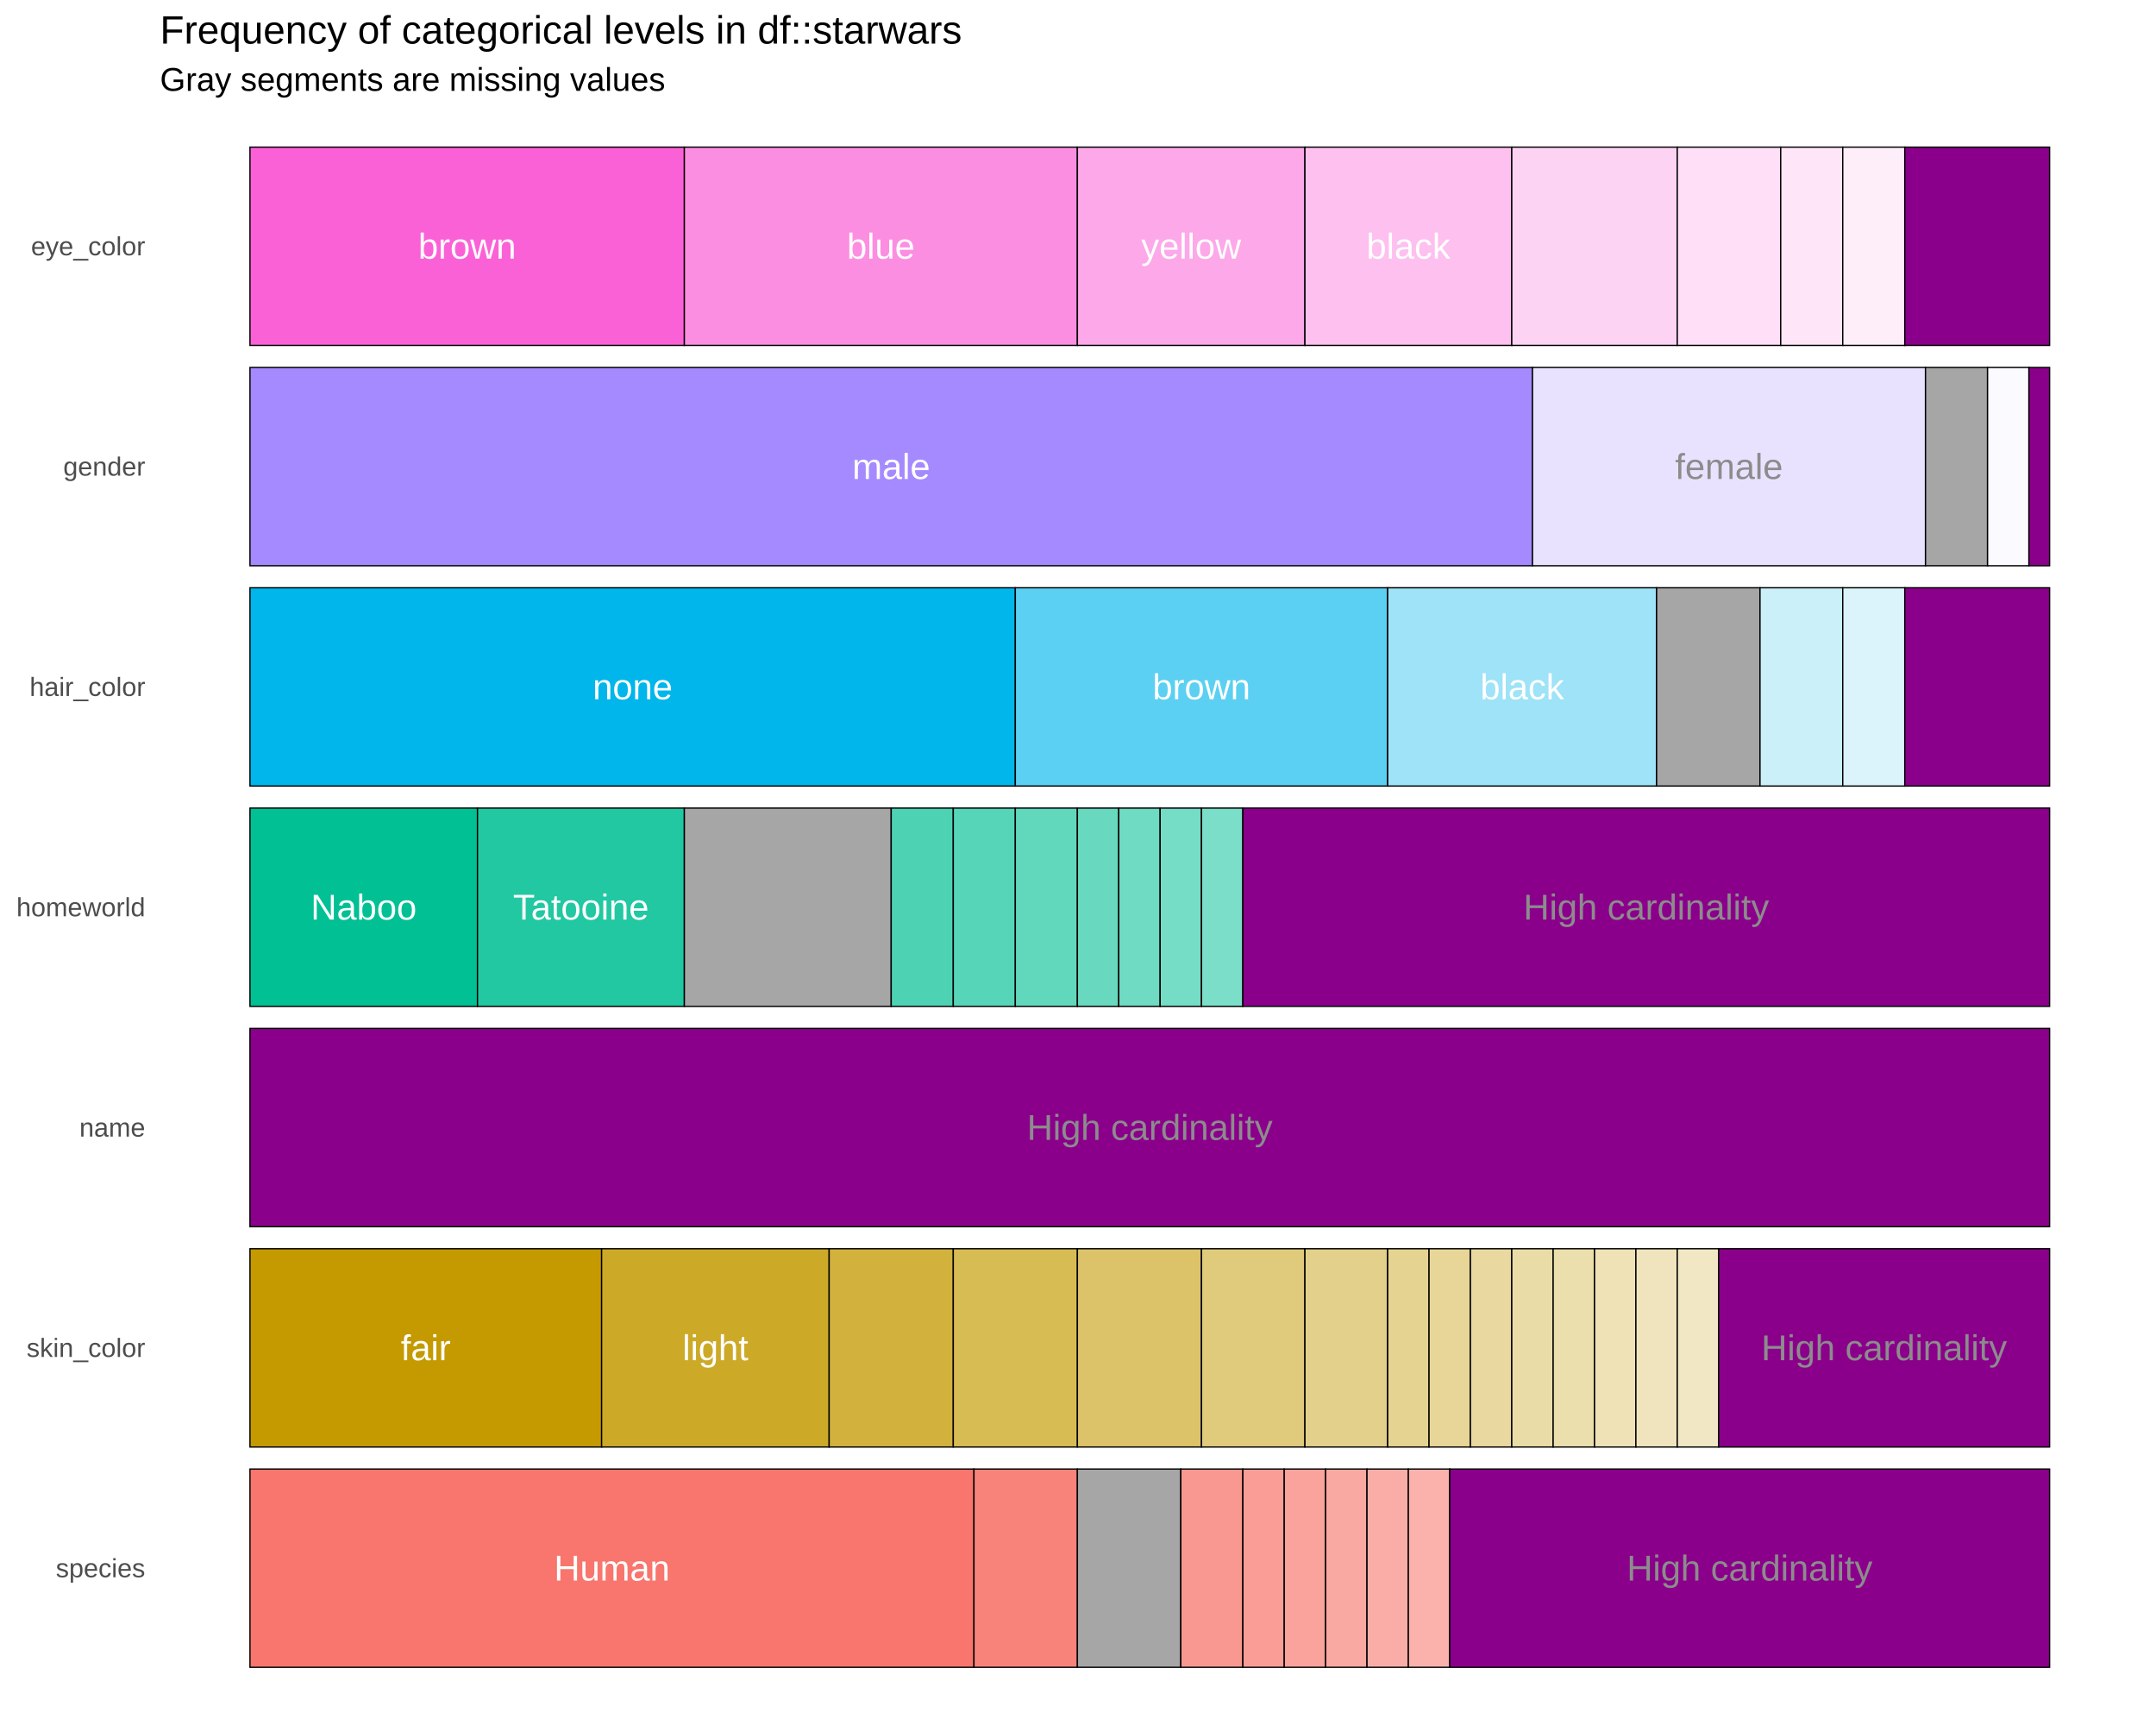
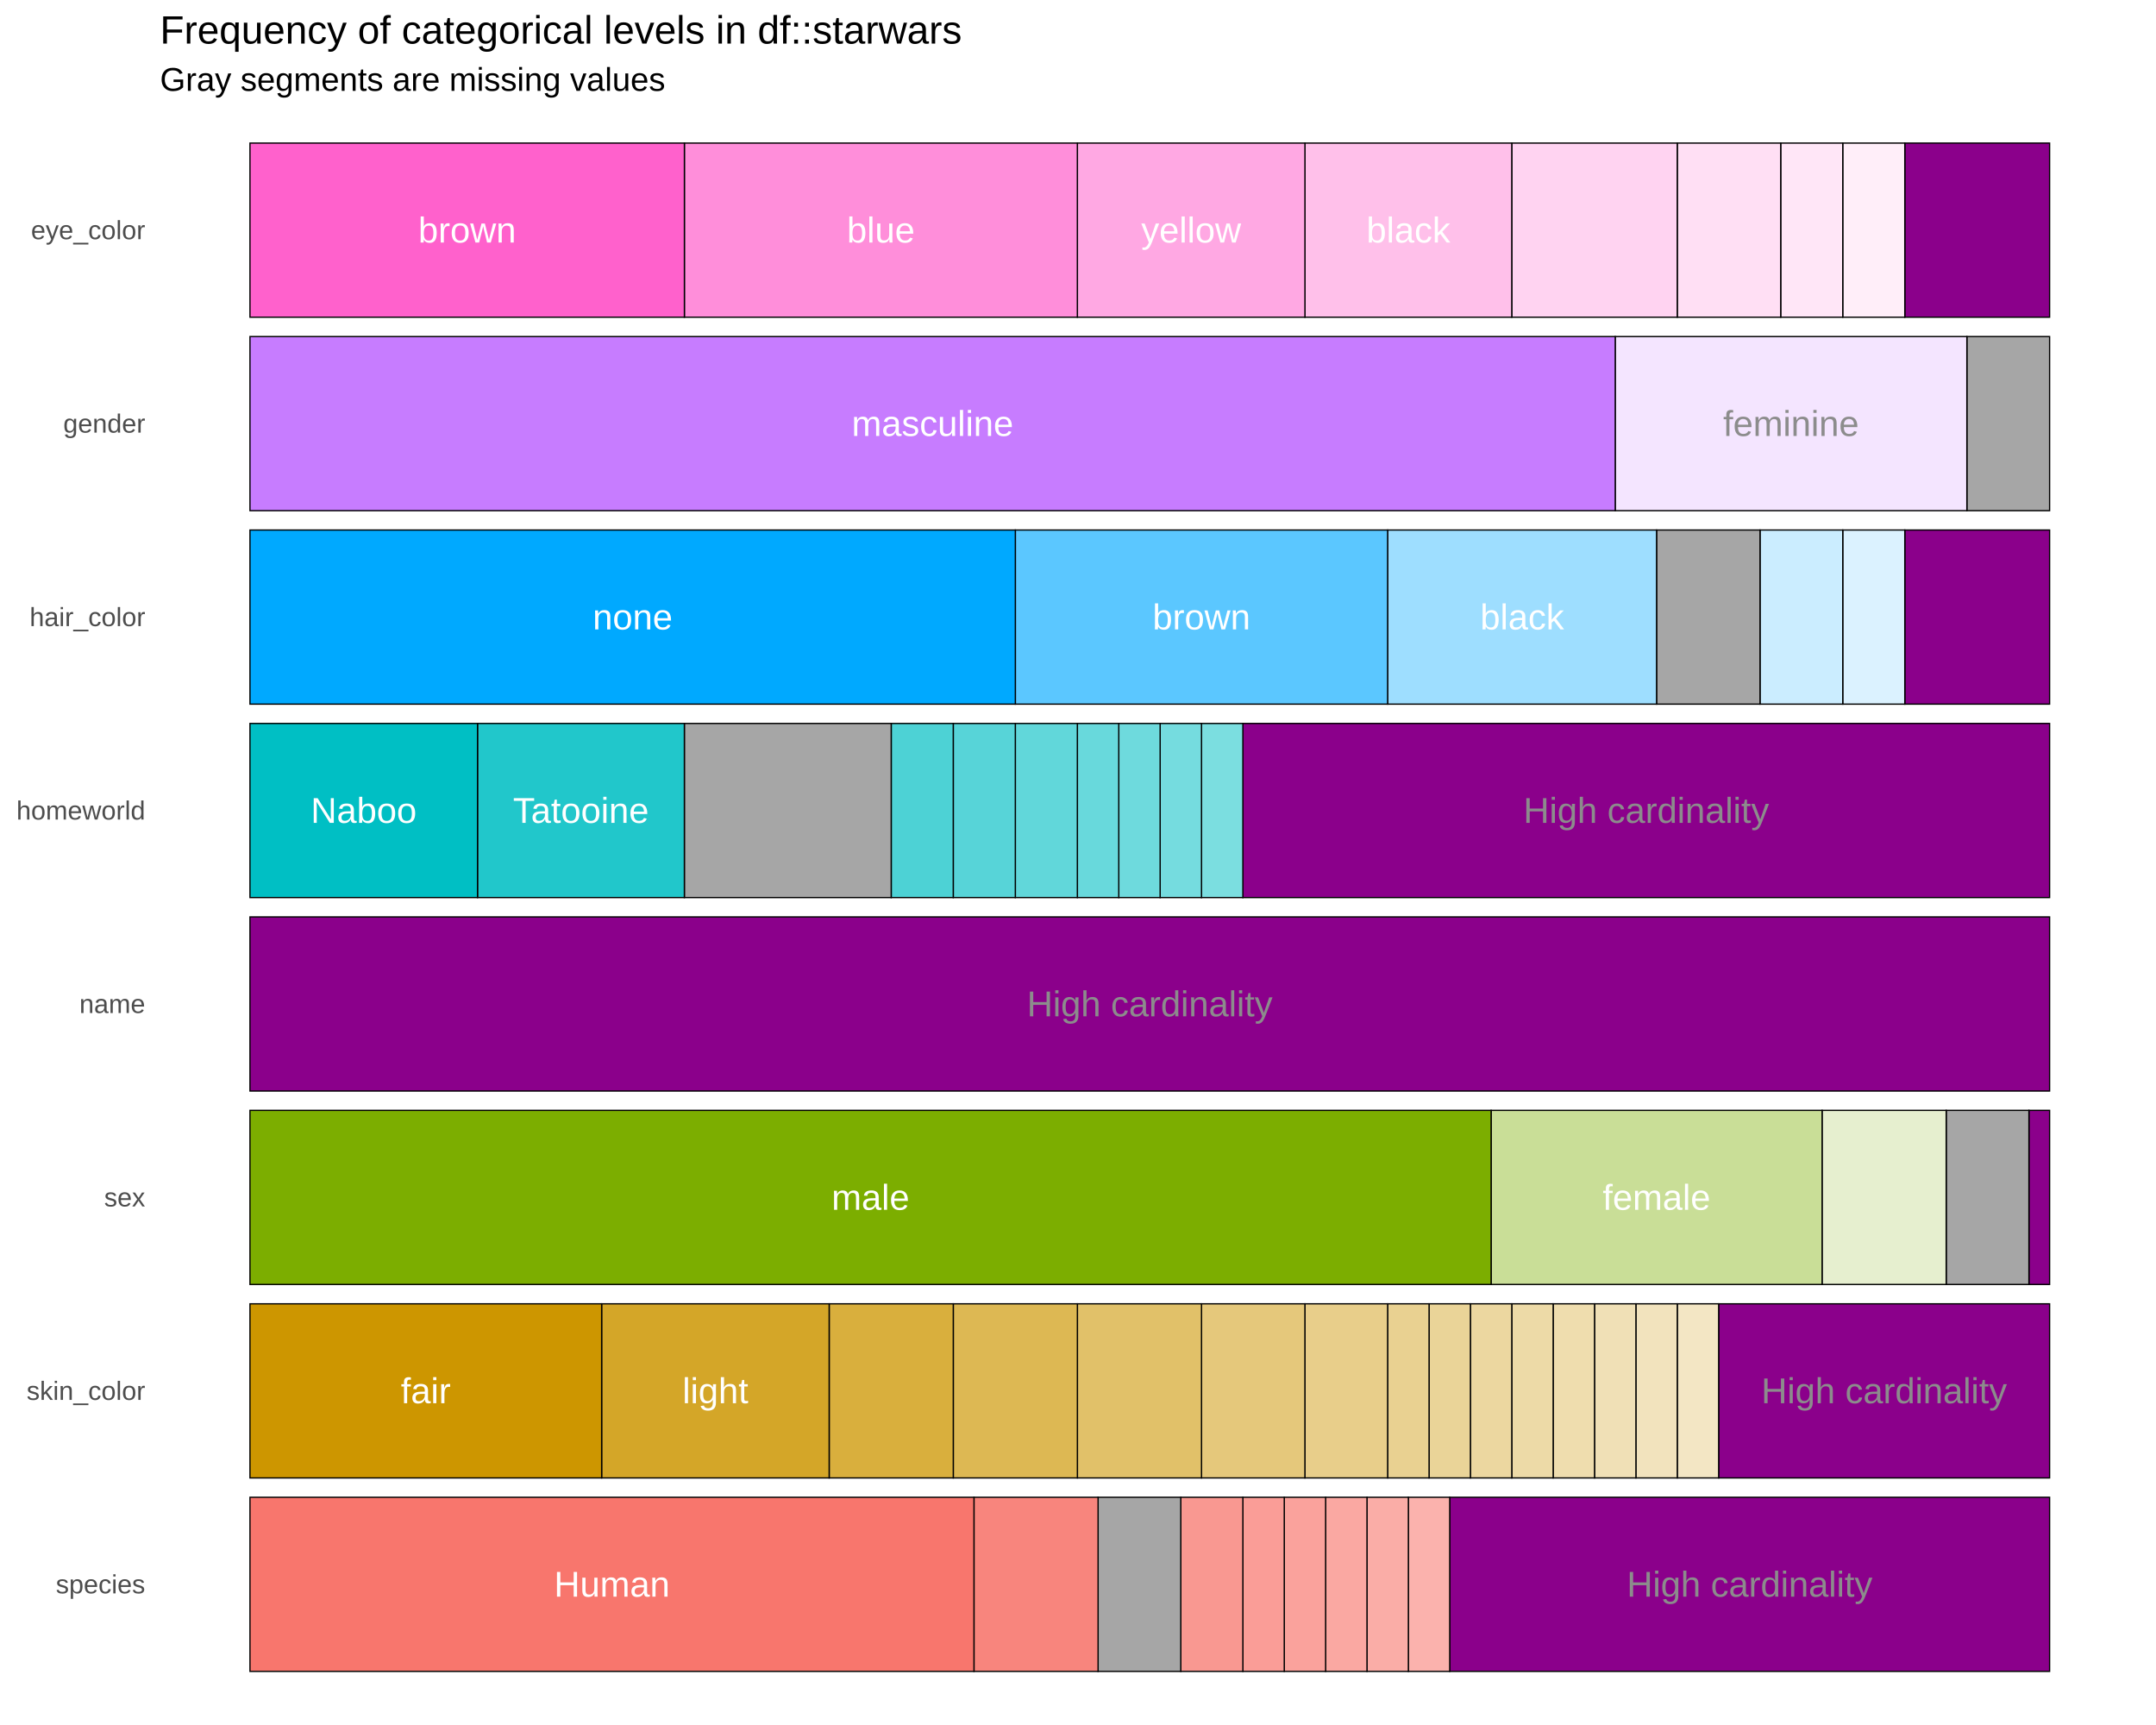
<svg xmlns="http://www.w3.org/2000/svg" viewBox="0 0 720.00 576.00">
  <defs>
    <style type="text/css">
    line, polyline, polygon, path, rect, circle {
      fill: none;
      stroke: #000000;
      stroke-linecap: round;
      stroke-linejoin: round;
      stroke-miterlimit: 10.00;
    }
  </style>
  </defs>
  <rect width="100%" height="100%" style="stroke: none; fill: #FFFFFF;" />
  <rect x="0.00" y="0.00" width="720.00" height="576.00" style="stroke-width: 1.07; stroke: #FFFFFF; fill: #FFFFFF;" />
  <defs>
    <clipPath id="cpNTMuNDN8NzE0LjUyfDU2Ny43OHwzOC4wOQ==">
      <rect x="53.43" y="38.09" width="661.09" height="529.69" />
    </clipPath>
  </defs>
  <polyline points="158.60,567.78 158.60,38.09 " style="stroke-width: 0.53; stroke: #FFFFFF; stroke-linecap: butt;" clip-path="url(#cpNTMuNDN8NzE0LjUyfDU2Ny43OHwzOC4wOQ==)" />
  <polyline points="308.85,567.78 308.85,38.09 " style="stroke-width: 0.53; stroke: #FFFFFF; stroke-linecap: butt;" clip-path="url(#cpNTMuNDN8NzE0LjUyfDU2Ny43OHwzOC4wOQ==)" />
  <polyline points="459.10,567.78 459.10,38.09 " style="stroke-width: 0.53; stroke: #FFFFFF; stroke-linecap: butt;" clip-path="url(#cpNTMuNDN8NzE0LjUyfDU2Ny43OHwzOC4wOQ==)" />
  <polyline points="609.35,567.78 609.35,38.09 " style="stroke-width: 0.53; stroke: #FFFFFF; stroke-linecap: butt;" clip-path="url(#cpNTMuNDN8NzE0LjUyfDU2Ny43OHwzOC4wOQ==)" />
-   <rect x="83.48" y="490.53" width="241.78" height="66.21" style="stroke-width: 0.43; stroke-linecap: square; stroke-linejoin: miter; fill: #F8766D;" clip-path="url(#cpNTMuNDN8NzE0LjUyfDU2Ny43OHwzOC4wOQ==)" />
-   <rect x="325.26" y="490.53" width="34.54" height="66.21" style="stroke-width: 0.43; stroke-linecap: square; stroke-linejoin: miter; fill: #F8837B;" clip-path="url(#cpNTMuNDN8NzE0LjUyfDU2Ny43OHwzOC4wOQ==)" />
-   <rect x="359.80" y="490.53" width="34.54" height="66.21" style="stroke-width: 0.43; stroke-linecap: square; stroke-linejoin: miter; fill: #A6A6A6;" clip-path="url(#cpNTMuNDN8NzE0LjUyfDU2Ny43OHwzOC4wOQ==)" />
-   <rect x="394.34" y="490.53" width="20.72" height="66.21" style="stroke-width: 0.43; stroke-linecap: square; stroke-linejoin: miter; fill: #F99891;" clip-path="url(#cpNTMuNDN8NzE0LjUyfDU2Ny43OHwzOC4wOQ==)" />
-   <rect x="415.06" y="490.53" width="13.82" height="66.21" style="stroke-width: 0.43; stroke-linecap: square; stroke-linejoin: miter; fill: #FA9D97;" clip-path="url(#cpNTMuNDN8NzE0LjUyfDU2Ny43OHwzOC4wOQ==)" />
-   <rect x="428.88" y="490.53" width="13.82" height="66.21" style="stroke-width: 0.43; stroke-linecap: square; stroke-linejoin: miter; fill: #FAA29C;" clip-path="url(#cpNTMuNDN8NzE0LjUyfDU2Ny43OHwzOC4wOQ==)" />
-   <rect x="442.69" y="490.53" width="13.82" height="66.21" style="stroke-width: 0.43; stroke-linecap: square; stroke-linejoin: miter; fill: #FAA8A2;" clip-path="url(#cpNTMuNDN8NzE0LjUyfDU2Ny43OHwzOC4wOQ==)" />
-   <rect x="456.51" y="490.53" width="13.82" height="66.21" style="stroke-width: 0.43; stroke-linecap: square; stroke-linejoin: miter; fill: #FAADA7;" clip-path="url(#cpNTMuNDN8NzE0LjUyfDU2Ny43OHwzOC4wOQ==)" />
-   <rect x="470.32" y="490.53" width="13.82" height="66.21" style="stroke-width: 0.43; stroke-linecap: square; stroke-linejoin: miter; fill: #FBB2AD;" clip-path="url(#cpNTMuNDN8NzE0LjUyfDU2Ny43OHwzOC4wOQ==)" />
-   <rect x="484.14" y="490.53" width="200.33" height="66.21" style="stroke-width: 0.43; stroke-linecap: square; stroke-linejoin: miter; fill: #8B008B;" clip-path="url(#cpNTMuNDN8NzE0LjUyfDU2Ny43OHwzOC4wOQ==)" />
-   <rect x="83.48" y="416.97" width="117.44" height="66.21" style="stroke-width: 0.43; stroke-linecap: square; stroke-linejoin: miter; fill: #C49A00;" clip-path="url(#cpNTMuNDN8NzE0LjUyfDU2Ny43OHwzOC4wOQ==)" />
-   <rect x="200.91" y="416.97" width="75.99" height="66.21" style="stroke-width: 0.43; stroke-linecap: square; stroke-linejoin: miter; fill: #CDA928;" clip-path="url(#cpNTMuNDN8NzE0LjUyfDU2Ny43OHwzOC4wOQ==)" />
-   <rect x="276.90" y="416.97" width="41.45" height="66.21" style="stroke-width: 0.43; stroke-linecap: square; stroke-linejoin: miter; fill: #D2B23D;" clip-path="url(#cpNTMuNDN8NzE0LjUyfDU2Ny43OHwzOC4wOQ==)" />
-   <rect x="318.35" y="416.97" width="41.45" height="66.21" style="stroke-width: 0.43; stroke-linecap: square; stroke-linejoin: miter; fill: #D7BB53;" clip-path="url(#cpNTMuNDN8NzE0LjUyfDU2Ny43OHwzOC4wOQ==)" />
-   <rect x="359.80" y="416.97" width="41.45" height="66.21" style="stroke-width: 0.43; stroke-linecap: square; stroke-linejoin: miter; fill: #DCC369;" clip-path="url(#cpNTMuNDN8NzE0LjUyfDU2Ny43OHwzOC4wOQ==)" />
-   <rect x="401.24" y="416.97" width="34.54" height="66.21" style="stroke-width: 0.43; stroke-linecap: square; stroke-linejoin: miter; fill: #E0CA7B;" clip-path="url(#cpNTMuNDN8NzE0LjUyfDU2Ny43OHwzOC4wOQ==)" />
-   <rect x="435.78" y="416.97" width="27.63" height="66.21" style="stroke-width: 0.43; stroke-linecap: square; stroke-linejoin: miter; fill: #E3D08A;" clip-path="url(#cpNTMuNDN8NzE0LjUyfDU2Ny43OHwzOC4wOQ==)" />
-   <rect x="463.42" y="416.97" width="13.82" height="66.21" style="stroke-width: 0.43; stroke-linecap: square; stroke-linejoin: miter; fill: #E5D391;" clip-path="url(#cpNTMuNDN8NzE0LjUyfDU2Ny43OHwzOC4wOQ==)" />
-   <rect x="477.23" y="416.97" width="13.82" height="66.21" style="stroke-width: 0.43; stroke-linecap: square; stroke-linejoin: miter; fill: #E7D698;" clip-path="url(#cpNTMuNDN8NzE0LjUyfDU2Ny43OHwzOC4wOQ==)" />
-   <rect x="491.05" y="416.97" width="13.82" height="66.21" style="stroke-width: 0.43; stroke-linecap: square; stroke-linejoin: miter; fill: #E9D9A0;" clip-path="url(#cpNTMuNDN8NzE0LjUyfDU2Ny43OHwzOC4wOQ==)" />
-   <rect x="504.86" y="416.97" width="13.82" height="66.21" style="stroke-width: 0.43; stroke-linecap: square; stroke-linejoin: miter; fill: #EADCA7;" clip-path="url(#cpNTMuNDN8NzE0LjUyfDU2Ny43OHwzOC4wOQ==)" />
-   <rect x="518.68" y="416.97" width="13.82" height="66.21" style="stroke-width: 0.43; stroke-linecap: square; stroke-linejoin: miter; fill: #ECDFAE;" clip-path="url(#cpNTMuNDN8NzE0LjUyfDU2Ny43OHwzOC4wOQ==)" />
-   <rect x="532.50" y="416.97" width="13.82" height="66.21" style="stroke-width: 0.43; stroke-linecap: square; stroke-linejoin: miter; fill: #EEE2B6;" clip-path="url(#cpNTMuNDN8NzE0LjUyfDU2Ny43OHwzOC4wOQ==)" />
-   <rect x="546.31" y="416.97" width="13.82" height="66.21" style="stroke-width: 0.43; stroke-linecap: square; stroke-linejoin: miter; fill: #EFE4BD;" clip-path="url(#cpNTMuNDN8NzE0LjUyfDU2Ny43OHwzOC4wOQ==)" />
-   <rect x="560.13" y="416.97" width="13.82" height="66.21" style="stroke-width: 0.43; stroke-linecap: square; stroke-linejoin: miter; fill: #F1E7C4;" clip-path="url(#cpNTMuNDN8NzE0LjUyfDU2Ny43OHwzOC4wOQ==)" />
-   <rect x="573.94" y="416.97" width="110.53" height="66.21" style="stroke-width: 0.43; stroke-linecap: square; stroke-linejoin: miter; fill: #8B008B;" clip-path="url(#cpNTMuNDN8NzE0LjUyfDU2Ny43OHwzOC4wOQ==)" />
-   <rect x="83.48" y="343.40" width="600.99" height="66.21" style="stroke-width: 0.43; stroke-linecap: square; stroke-linejoin: miter; fill: #8B008B;" clip-path="url(#cpNTMuNDN8NzE0LjUyfDU2Ny43OHwzOC4wOQ==)" />
-   <rect x="83.48" y="269.83" width="75.99" height="66.21" style="stroke-width: 0.43; stroke-linecap: square; stroke-linejoin: miter; fill: #00C094;" clip-path="url(#cpNTMuNDN8NzE0LjUyfDU2Ny43OHwzOC4wOQ==)" />
-   <rect x="159.46" y="269.83" width="69.08" height="66.21" style="stroke-width: 0.43; stroke-linecap: square; stroke-linejoin: miter; fill: #21C8A2;" clip-path="url(#cpNTMuNDN8NzE0LjUyfDU2Ny43OHwzOC4wOQ==)" />
-   <rect x="228.54" y="269.83" width="69.08" height="66.21" style="stroke-width: 0.43; stroke-linecap: square; stroke-linejoin: miter; fill: #A6A6A6;" clip-path="url(#cpNTMuNDN8NzE0LjUyfDU2Ny43OHwzOC4wOQ==)" />
-   <rect x="297.62" y="269.83" width="20.72" height="66.21" style="stroke-width: 0.43; stroke-linecap: square; stroke-linejoin: miter; fill: #4DD3B4;" clip-path="url(#cpNTMuNDN8NzE0LjUyfDU2Ny43OHwzOC4wOQ==)" />
-   <rect x="318.35" y="269.83" width="20.72" height="66.21" style="stroke-width: 0.43; stroke-linecap: square; stroke-linejoin: miter; fill: #57D5B8;" clip-path="url(#cpNTMuNDN8NzE0LjUyfDU2Ny43OHwzOC4wOQ==)" />
-   <rect x="339.07" y="269.83" width="20.72" height="66.21" style="stroke-width: 0.43; stroke-linecap: square; stroke-linejoin: miter; fill: #61D8BC;" clip-path="url(#cpNTMuNDN8NzE0LjUyfDU2Ny43OHwzOC4wOQ==)" />
-   <rect x="359.80" y="269.83" width="13.82" height="66.21" style="stroke-width: 0.43; stroke-linecap: square; stroke-linejoin: miter; fill: #68D9BF;" clip-path="url(#cpNTMuNDN8NzE0LjUyfDU2Ny43OHwzOC4wOQ==)" />
-   <rect x="373.61" y="269.83" width="13.82" height="66.21" style="stroke-width: 0.43; stroke-linecap: square; stroke-linejoin: miter; fill: #6EDBC2;" clip-path="url(#cpNTMuNDN8NzE0LjUyfDU2Ny43OHwzOC4wOQ==)" />
-   <rect x="387.43" y="269.83" width="13.82" height="66.21" style="stroke-width: 0.43; stroke-linecap: square; stroke-linejoin: miter; fill: #75DCC5;" clip-path="url(#cpNTMuNDN8NzE0LjUyfDU2Ny43OHwzOC4wOQ==)" />
-   <rect x="401.24" y="269.83" width="13.82" height="66.21" style="stroke-width: 0.43; stroke-linecap: square; stroke-linejoin: miter; fill: #7BDEC8;" clip-path="url(#cpNTMuNDN8NzE0LjUyfDU2Ny43OHwzOC4wOQ==)" />
-   <rect x="415.06" y="269.83" width="269.41" height="66.21" style="stroke-width: 0.43; stroke-linecap: square; stroke-linejoin: miter; fill: #8B008B;" clip-path="url(#cpNTMuNDN8NzE0LjUyfDU2Ny43OHwzOC4wOQ==)" />
-   <rect x="83.48" y="196.26" width="255.60" height="66.21" style="stroke-width: 0.43; stroke-linecap: square; stroke-linejoin: miter; fill: #00B6EB;" clip-path="url(#cpNTMuNDN8NzE0LjUyfDU2Ny43OHwzOC4wOQ==)" />
-   <rect x="339.07" y="196.26" width="124.34" height="66.21" style="stroke-width: 0.43; stroke-linecap: square; stroke-linejoin: miter; fill: #5BD0F2;" clip-path="url(#cpNTMuNDN8NzE0LjUyfDU2Ny43OHwzOC4wOQ==)" />
-   <rect x="463.42" y="196.26" width="89.80" height="66.21" style="stroke-width: 0.43; stroke-linecap: square; stroke-linejoin: miter; fill: #9EE3F7;" clip-path="url(#cpNTMuNDN8NzE0LjUyfDU2Ny43OHwzOC4wOQ==)" />
-   <rect x="553.22" y="196.26" width="34.54" height="66.21" style="stroke-width: 0.43; stroke-linecap: square; stroke-linejoin: miter; fill: #A6A6A6;" clip-path="url(#cpNTMuNDN8NzE0LjUyfDU2Ny43OHwzOC4wOQ==)" />
-   <rect x="587.76" y="196.26" width="27.63" height="66.21" style="stroke-width: 0.43; stroke-linecap: square; stroke-linejoin: miter; fill: #CBF0FA;" clip-path="url(#cpNTMuNDN8NzE0LjUyfDU2Ny43OHwzOC4wOQ==)" />
-   <rect x="615.39" y="196.26" width="20.72" height="66.21" style="stroke-width: 0.43; stroke-linecap: square; stroke-linejoin: miter; fill: #DBF4FC;" clip-path="url(#cpNTMuNDN8NzE0LjUyfDU2Ny43OHwzOC4wOQ==)" />
-   <rect x="636.11" y="196.26" width="48.36" height="66.21" style="stroke-width: 0.43; stroke-linecap: square; stroke-linejoin: miter; fill: #8B008B;" clip-path="url(#cpNTMuNDN8NzE0LjUyfDU2Ny43OHwzOC4wOQ==)" />
-   <rect x="83.48" y="122.70" width="428.29" height="66.21" style="stroke-width: 0.43; stroke-linecap: square; stroke-linejoin: miter; fill: #A58AFF;" clip-path="url(#cpNTMuNDN8NzE0LjUyfDU2Ny43OHwzOC4wOQ==)" />
-   <rect x="511.77" y="122.70" width="131.25" height="66.21" style="stroke-width: 0.43; stroke-linecap: square; stroke-linejoin: miter; fill: #E9E2FF;" clip-path="url(#cpNTMuNDN8NzE0LjUyfDU2Ny43OHwzOC4wOQ==)" />
-   <rect x="643.02" y="122.70" width="20.72" height="66.21" style="stroke-width: 0.43; stroke-linecap: square; stroke-linejoin: miter; fill: #A6A6A6;" clip-path="url(#cpNTMuNDN8NzE0LjUyfDU2Ny43OHwzOC4wOQ==)" />
-   <rect x="663.75" y="122.70" width="13.82" height="66.21" style="stroke-width: 0.43; stroke-linecap: square; stroke-linejoin: miter; fill: #FBFAFF;" clip-path="url(#cpNTMuNDN8NzE0LjUyfDU2Ny43OHwzOC4wOQ==)" />
-   <rect x="677.56" y="122.70" width="6.91" height="66.21" style="stroke-width: 0.43; stroke-linecap: square; stroke-linejoin: miter; fill: #8B008B;" clip-path="url(#cpNTMuNDN8NzE0LjUyfDU2Ny43OHwzOC4wOQ==)" />
-   <rect x="83.48" y="49.13" width="145.07" height="66.21" style="stroke-width: 0.43; stroke-linecap: square; stroke-linejoin: miter; fill: #FB61D7;" clip-path="url(#cpNTMuNDN8NzE0LjUyfDU2Ny43OHwzOC4wOQ==)" />
-   <rect x="228.54" y="49.13" width="131.25" height="66.21" style="stroke-width: 0.43; stroke-linecap: square; stroke-linejoin: miter; fill: #FC8EE2;" clip-path="url(#cpNTMuNDN8NzE0LjUyfDU2Ny43OHwzOC4wOQ==)" />
-   <rect x="359.80" y="49.13" width="75.99" height="66.21" style="stroke-width: 0.43; stroke-linecap: square; stroke-linejoin: miter; fill: #FCA8E9;" clip-path="url(#cpNTMuNDN8NzE0LjUyfDU2Ny43OHwzOC4wOQ==)" />
-   <rect x="435.78" y="49.13" width="69.08" height="66.21" style="stroke-width: 0.43; stroke-linecap: square; stroke-linejoin: miter; fill: #FDC0EF;" clip-path="url(#cpNTMuNDN8NzE0LjUyfDU2Ny43OHwzOC4wOQ==)" />
-   <rect x="504.86" y="49.13" width="55.26" height="66.21" style="stroke-width: 0.43; stroke-linecap: square; stroke-linejoin: miter; fill: #FDD3F4;" clip-path="url(#cpNTMuNDN8NzE0LjUyfDU2Ny43OHwzOC4wOQ==)" />
-   <rect x="560.13" y="49.13" width="34.54" height="66.21" style="stroke-width: 0.43; stroke-linecap: square; stroke-linejoin: miter; fill: #FEDFF7;" clip-path="url(#cpNTMuNDN8NzE0LjUyfDU2Ny43OHwzOC4wOQ==)" />
-   <rect x="594.67" y="49.13" width="20.72" height="66.21" style="stroke-width: 0.43; stroke-linecap: square; stroke-linejoin: miter; fill: #FEE6F8;" clip-path="url(#cpNTMuNDN8NzE0LjUyfDU2Ny43OHwzOC4wOQ==)" />
-   <rect x="615.39" y="49.13" width="20.72" height="66.21" style="stroke-width: 0.43; stroke-linecap: square; stroke-linejoin: miter; fill: #FEEEFA;" clip-path="url(#cpNTMuNDN8NzE0LjUyfDU2Ny43OHwzOC4wOQ==)" />
-   <rect x="636.11" y="49.13" width="48.36" height="66.21" style="stroke-width: 0.43; stroke-linecap: square; stroke-linejoin: miter; fill: #8B008B;" clip-path="url(#cpNTMuNDN8NzE0LjUyfDU2Ny43OHwzOC4wOQ==)" />
+   <rect x="484.14" y="499.96" width="200.33" height="58.14" style="stroke-width: 0.43; stroke-linecap: square; stroke-linejoin: miter; fill: #8B008B;" clip-path="url(#cpNTMuNDN8NzE0LjUyfDU2Ny43OHwzOC4wOQ==)" />
+   <rect x="470.32" y="499.96" width="13.82" height="58.14" style="stroke-width: 0.43; stroke-linecap: square; stroke-linejoin: miter; fill: #FBB2AD;" clip-path="url(#cpNTMuNDN8NzE0LjUyfDU2Ny43OHwzOC4wOQ==)" />
+   <rect x="456.51" y="499.96" width="13.82" height="58.14" style="stroke-width: 0.43; stroke-linecap: square; stroke-linejoin: miter; fill: #FAADA7;" clip-path="url(#cpNTMuNDN8NzE0LjUyfDU2Ny43OHwzOC4wOQ==)" />
+   <rect x="442.69" y="499.96" width="13.82" height="58.14" style="stroke-width: 0.43; stroke-linecap: square; stroke-linejoin: miter; fill: #FAA8A2;" clip-path="url(#cpNTMuNDN8NzE0LjUyfDU2Ny43OHwzOC4wOQ==)" />
+   <rect x="428.88" y="499.96" width="13.82" height="58.14" style="stroke-width: 0.43; stroke-linecap: square; stroke-linejoin: miter; fill: #FAA29C;" clip-path="url(#cpNTMuNDN8NzE0LjUyfDU2Ny43OHwzOC4wOQ==)" />
+   <rect x="415.06" y="499.96" width="13.82" height="58.14" style="stroke-width: 0.43; stroke-linecap: square; stroke-linejoin: miter; fill: #FA9D97;" clip-path="url(#cpNTMuNDN8NzE0LjUyfDU2Ny43OHwzOC4wOQ==)" />
+   <rect x="394.34" y="499.96" width="20.72" height="58.14" style="stroke-width: 0.43; stroke-linecap: square; stroke-linejoin: miter; fill: #F99891;" clip-path="url(#cpNTMuNDN8NzE0LjUyfDU2Ny43OHwzOC4wOQ==)" />
+   <rect x="366.70" y="499.96" width="27.63" height="58.14" style="stroke-width: 0.43; stroke-linecap: square; stroke-linejoin: miter; fill: #A6A6A6;" clip-path="url(#cpNTMuNDN8NzE0LjUyfDU2Ny43OHwzOC4wOQ==)" />
+   <rect x="325.26" y="499.96" width="41.45" height="58.14" style="stroke-width: 0.43; stroke-linecap: square; stroke-linejoin: miter; fill: #F8857D;" clip-path="url(#cpNTMuNDN8NzE0LjUyfDU2Ny43OHwzOC4wOQ==)" />
+   <rect x="83.48" y="499.96" width="241.78" height="58.14" style="stroke-width: 0.43; stroke-linecap: square; stroke-linejoin: miter; fill: #F8766D;" clip-path="url(#cpNTMuNDN8NzE0LjUyfDU2Ny43OHwzOC4wOQ==)" />
+   <rect x="573.94" y="435.36" width="110.53" height="58.14" style="stroke-width: 0.43; stroke-linecap: square; stroke-linejoin: miter; fill: #8B008B;" clip-path="url(#cpNTMuNDN8NzE0LjUyfDU2Ny43OHwzOC4wOQ==)" />
+   <rect x="560.13" y="435.36" width="13.82" height="58.14" style="stroke-width: 0.43; stroke-linecap: square; stroke-linejoin: miter; fill: #F3E6C4;" clip-path="url(#cpNTMuNDN8NzE0LjUyfDU2Ny43OHwzOC4wOQ==)" />
+   <rect x="546.31" y="435.36" width="13.82" height="58.14" style="stroke-width: 0.43; stroke-linecap: square; stroke-linejoin: miter; fill: #F2E3BD;" clip-path="url(#cpNTMuNDN8NzE0LjUyfDU2Ny43OHwzOC4wOQ==)" />
+   <rect x="532.50" y="435.36" width="13.82" height="58.14" style="stroke-width: 0.43; stroke-linecap: square; stroke-linejoin: miter; fill: #F0E0B6;" clip-path="url(#cpNTMuNDN8NzE0LjUyfDU2Ny43OHwzOC4wOQ==)" />
+   <rect x="518.68" y="435.36" width="13.82" height="58.14" style="stroke-width: 0.43; stroke-linecap: square; stroke-linejoin: miter; fill: #EFDDAE;" clip-path="url(#cpNTMuNDN8NzE0LjUyfDU2Ny43OHwzOC4wOQ==)" />
+   <rect x="504.86" y="435.36" width="13.82" height="58.14" style="stroke-width: 0.43; stroke-linecap: square; stroke-linejoin: miter; fill: #EDDAA7;" clip-path="url(#cpNTMuNDN8NzE0LjUyfDU2Ny43OHwzOC4wOQ==)" />
+   <rect x="491.05" y="435.36" width="13.82" height="58.14" style="stroke-width: 0.43; stroke-linecap: square; stroke-linejoin: miter; fill: #ECD7A0;" clip-path="url(#cpNTMuNDN8NzE0LjUyfDU2Ny43OHwzOC4wOQ==)" />
+   <rect x="477.23" y="435.36" width="13.82" height="58.14" style="stroke-width: 0.43; stroke-linecap: square; stroke-linejoin: miter; fill: #EAD498;" clip-path="url(#cpNTMuNDN8NzE0LjUyfDU2Ny43OHwzOC4wOQ==)" />
+   <rect x="463.42" y="435.36" width="13.82" height="58.14" style="stroke-width: 0.43; stroke-linecap: square; stroke-linejoin: miter; fill: #E9D191;" clip-path="url(#cpNTMuNDN8NzE0LjUyfDU2Ny43OHwzOC4wOQ==)" />
+   <rect x="435.78" y="435.36" width="27.63" height="58.14" style="stroke-width: 0.43; stroke-linecap: square; stroke-linejoin: miter; fill: #E8CE8A;" clip-path="url(#cpNTMuNDN8NzE0LjUyfDU2Ny43OHwzOC4wOQ==)" />
+   <rect x="401.24" y="435.36" width="34.54" height="58.14" style="stroke-width: 0.43; stroke-linecap: square; stroke-linejoin: miter; fill: #E5C87B;" clip-path="url(#cpNTMuNDN8NzE0LjUyfDU2Ny43OHwzOC4wOQ==)" />
+   <rect x="359.80" y="435.36" width="41.45" height="58.14" style="stroke-width: 0.43; stroke-linecap: square; stroke-linejoin: miter; fill: #E1C169;" clip-path="url(#cpNTMuNDN8NzE0LjUyfDU2Ny43OHwzOC4wOQ==)" />
+   <rect x="318.35" y="435.36" width="41.45" height="58.14" style="stroke-width: 0.43; stroke-linecap: square; stroke-linejoin: miter; fill: #DDB853;" clip-path="url(#cpNTMuNDN8NzE0LjUyfDU2Ny43OHwzOC4wOQ==)" />
+   <rect x="276.90" y="435.36" width="41.45" height="58.14" style="stroke-width: 0.43; stroke-linecap: square; stroke-linejoin: miter; fill: #D9AF3D;" clip-path="url(#cpNTMuNDN8NzE0LjUyfDU2Ny43OHwzOC4wOQ==)" />
+   <rect x="200.91" y="435.36" width="75.99" height="58.14" style="stroke-width: 0.43; stroke-linecap: square; stroke-linejoin: miter; fill: #D4A628;" clip-path="url(#cpNTMuNDN8NzE0LjUyfDU2Ny43OHwzOC4wOQ==)" />
+   <rect x="83.48" y="435.36" width="117.44" height="58.14" style="stroke-width: 0.43; stroke-linecap: square; stroke-linejoin: miter; fill: #CD9600;" clip-path="url(#cpNTMuNDN8NzE0LjUyfDU2Ny43OHwzOC4wOQ==)" />
+   <rect x="677.56" y="370.76" width="6.91" height="58.14" style="stroke-width: 0.43; stroke-linecap: square; stroke-linejoin: miter; fill: #8B008B;" clip-path="url(#cpNTMuNDN8NzE0LjUyfDU2Ny43OHwzOC4wOQ==)" />
+   <rect x="649.93" y="370.76" width="27.63" height="58.14" style="stroke-width: 0.43; stroke-linecap: square; stroke-linejoin: miter; fill: #A6A6A6;" clip-path="url(#cpNTMuNDN8NzE0LjUyfDU2Ny43OHwzOC4wOQ==)" />
+   <rect x="608.48" y="370.76" width="41.45" height="58.14" style="stroke-width: 0.43; stroke-linecap: square; stroke-linejoin: miter; fill: #E6EFCF;" clip-path="url(#cpNTMuNDN8NzE0LjUyfDU2Ny43OHwzOC4wOQ==)" />
+   <rect x="497.96" y="370.76" width="110.53" height="58.14" style="stroke-width: 0.43; stroke-linecap: square; stroke-linejoin: miter; fill: #C9DE97;" clip-path="url(#cpNTMuNDN8NzE0LjUyfDU2Ny43OHwzOC4wOQ==)" />
+   <rect x="83.48" y="370.76" width="414.48" height="58.14" style="stroke-width: 0.43; stroke-linecap: square; stroke-linejoin: miter; fill: #7CAE00;" clip-path="url(#cpNTMuNDN8NzE0LjUyfDU2Ny43OHwzOC4wOQ==)" />
+   <rect x="83.48" y="306.17" width="600.99" height="58.14" style="stroke-width: 0.43; stroke-linecap: square; stroke-linejoin: miter; fill: #8B008B;" clip-path="url(#cpNTMuNDN8NzE0LjUyfDU2Ny43OHwzOC4wOQ==)" />
+   <rect x="415.06" y="241.57" width="269.41" height="58.14" style="stroke-width: 0.43; stroke-linecap: square; stroke-linejoin: miter; fill: #8B008B;" clip-path="url(#cpNTMuNDN8NzE0LjUyfDU2Ny43OHwzOC4wOQ==)" />
+   <rect x="401.24" y="241.57" width="13.82" height="58.14" style="stroke-width: 0.43; stroke-linecap: square; stroke-linejoin: miter; fill: #7BDEE0;" clip-path="url(#cpNTMuNDN8NzE0LjUyfDU2Ny43OHwzOC4wOQ==)" />
+   <rect x="387.43" y="241.57" width="13.82" height="58.14" style="stroke-width: 0.43; stroke-linecap: square; stroke-linejoin: miter; fill: #75DCDF;" clip-path="url(#cpNTMuNDN8NzE0LjUyfDU2Ny43OHwzOC4wOQ==)" />
+   <rect x="373.61" y="241.57" width="13.82" height="58.14" style="stroke-width: 0.43; stroke-linecap: square; stroke-linejoin: miter; fill: #6EDADD;" clip-path="url(#cpNTMuNDN8NzE0LjUyfDU2Ny43OHwzOC4wOQ==)" />
+   <rect x="359.80" y="241.57" width="13.82" height="58.14" style="stroke-width: 0.43; stroke-linecap: square; stroke-linejoin: miter; fill: #68D9DC;" clip-path="url(#cpNTMuNDN8NzE0LjUyfDU2Ny43OHwzOC4wOQ==)" />
+   <rect x="339.07" y="241.57" width="20.72" height="58.14" style="stroke-width: 0.43; stroke-linecap: square; stroke-linejoin: miter; fill: #61D7DA;" clip-path="url(#cpNTMuNDN8NzE0LjUyfDU2Ny43OHwzOC4wOQ==)" />
+   <rect x="318.35" y="241.57" width="20.72" height="58.14" style="stroke-width: 0.43; stroke-linecap: square; stroke-linejoin: miter; fill: #57D4D8;" clip-path="url(#cpNTMuNDN8NzE0LjUyfDU2Ny43OHwzOC4wOQ==)" />
+   <rect x="297.62" y="241.57" width="20.72" height="58.14" style="stroke-width: 0.43; stroke-linecap: square; stroke-linejoin: miter; fill: #4DD2D5;" clip-path="url(#cpNTMuNDN8NzE0LjUyfDU2Ny43OHwzOC4wOQ==)" />
+   <rect x="228.54" y="241.57" width="69.08" height="58.14" style="stroke-width: 0.43; stroke-linecap: square; stroke-linejoin: miter; fill: #A6A6A6;" clip-path="url(#cpNTMuNDN8NzE0LjUyfDU2Ny43OHwzOC4wOQ==)" />
+   <rect x="159.46" y="241.57" width="69.08" height="58.14" style="stroke-width: 0.43; stroke-linecap: square; stroke-linejoin: miter; fill: #21C7CB;" clip-path="url(#cpNTMuNDN8NzE0LjUyfDU2Ny43OHwzOC4wOQ==)" />
+   <rect x="83.48" y="241.57" width="75.99" height="58.14" style="stroke-width: 0.43; stroke-linecap: square; stroke-linejoin: miter; fill: #00BFC4;" clip-path="url(#cpNTMuNDN8NzE0LjUyfDU2Ny43OHwzOC4wOQ==)" />
+   <rect x="636.11" y="176.98" width="48.36" height="58.14" style="stroke-width: 0.43; stroke-linecap: square; stroke-linejoin: miter; fill: #8B008B;" clip-path="url(#cpNTMuNDN8NzE0LjUyfDU2Ny43OHwzOC4wOQ==)" />
+   <rect x="615.39" y="176.98" width="20.72" height="58.14" style="stroke-width: 0.43; stroke-linecap: square; stroke-linejoin: miter; fill: #DBF2FF;" clip-path="url(#cpNTMuNDN8NzE0LjUyfDU2Ny43OHwzOC4wOQ==)" />
+   <rect x="587.76" y="176.98" width="27.63" height="58.14" style="stroke-width: 0.43; stroke-linecap: square; stroke-linejoin: miter; fill: #CBEDFF;" clip-path="url(#cpNTMuNDN8NzE0LjUyfDU2Ny43OHwzOC4wOQ==)" />
+   <rect x="553.22" y="176.98" width="34.54" height="58.14" style="stroke-width: 0.43; stroke-linecap: square; stroke-linejoin: miter; fill: #A6A6A6;" clip-path="url(#cpNTMuNDN8NzE0LjUyfDU2Ny43OHwzOC4wOQ==)" />
+   <rect x="463.42" y="176.98" width="89.80" height="58.14" style="stroke-width: 0.43; stroke-linecap: square; stroke-linejoin: miter; fill: #9EDEFF;" clip-path="url(#cpNTMuNDN8NzE0LjUyfDU2Ny43OHwzOC4wOQ==)" />
+   <rect x="339.07" y="176.98" width="124.34" height="58.14" style="stroke-width: 0.43; stroke-linecap: square; stroke-linejoin: miter; fill: #5BC7FF;" clip-path="url(#cpNTMuNDN8NzE0LjUyfDU2Ny43OHwzOC4wOQ==)" />
+   <rect x="83.48" y="176.98" width="255.60" height="58.14" style="stroke-width: 0.43; stroke-linecap: square; stroke-linejoin: miter; fill: #00A9FF;" clip-path="url(#cpNTMuNDN8NzE0LjUyfDU2Ny43OHwzOC4wOQ==)" />
+   <rect x="684.47" y="112.38" width="0.00" height="58.14" style="stroke-width: 0.43; stroke-linecap: square; stroke-linejoin: miter; fill: #8B008B;" clip-path="url(#cpNTMuNDN8NzE0LjUyfDU2Ny43OHwzOC4wOQ==)" />
+   <rect x="656.84" y="112.38" width="27.63" height="58.14" style="stroke-width: 0.43; stroke-linecap: square; stroke-linejoin: miter; fill: #A6A6A6;" clip-path="url(#cpNTMuNDN8NzE0LjUyfDU2Ny43OHwzOC4wOQ==)" />
+   <rect x="539.40" y="112.38" width="117.44" height="58.14" style="stroke-width: 0.43; stroke-linecap: square; stroke-linejoin: miter; fill: #F4E5FF;" clip-path="url(#cpNTMuNDN8NzE0LjUyfDU2Ny43OHwzOC4wOQ==)" />
+   <rect x="83.48" y="112.38" width="455.93" height="58.14" style="stroke-width: 0.43; stroke-linecap: square; stroke-linejoin: miter; fill: #C77CFF;" clip-path="url(#cpNTMuNDN8NzE0LjUyfDU2Ny43OHwzOC4wOQ==)" />
+   <rect x="636.11" y="47.78" width="48.36" height="58.14" style="stroke-width: 0.43; stroke-linecap: square; stroke-linejoin: miter; fill: #8B008B;" clip-path="url(#cpNTMuNDN8NzE0LjUyfDU2Ny43OHwzOC4wOQ==)" />
+   <rect x="615.39" y="47.78" width="20.72" height="58.14" style="stroke-width: 0.43; stroke-linecap: square; stroke-linejoin: miter; fill: #FFEEF9;" clip-path="url(#cpNTMuNDN8NzE0LjUyfDU2Ny43OHwzOC4wOQ==)" />
+   <rect x="594.67" y="47.78" width="20.72" height="58.14" style="stroke-width: 0.43; stroke-linecap: square; stroke-linejoin: miter; fill: #FFE6F7;" clip-path="url(#cpNTMuNDN8NzE0LjUyfDU2Ny43OHwzOC4wOQ==)" />
+   <rect x="560.13" y="47.78" width="34.54" height="58.14" style="stroke-width: 0.43; stroke-linecap: square; stroke-linejoin: miter; fill: #FFDFF4;" clip-path="url(#cpNTMuNDN8NzE0LjUyfDU2Ny43OHwzOC4wOQ==)" />
+   <rect x="504.86" y="47.78" width="55.26" height="58.14" style="stroke-width: 0.43; stroke-linecap: square; stroke-linejoin: miter; fill: #FFD3F1;" clip-path="url(#cpNTMuNDN8NzE0LjUyfDU2Ny43OHwzOC4wOQ==)" />
+   <rect x="435.78" y="47.78" width="69.08" height="58.14" style="stroke-width: 0.43; stroke-linecap: square; stroke-linejoin: miter; fill: #FFC0EA;" clip-path="url(#cpNTMuNDN8NzE0LjUyfDU2Ny43OHwzOC4wOQ==)" />
+   <rect x="359.80" y="47.78" width="75.99" height="58.14" style="stroke-width: 0.43; stroke-linecap: square; stroke-linejoin: miter; fill: #FFA8E3;" clip-path="url(#cpNTMuNDN8NzE0LjUyfDU2Ny43OHwzOC4wOQ==)" />
+   <rect x="228.54" y="47.78" width="131.25" height="58.14" style="stroke-width: 0.43; stroke-linecap: square; stroke-linejoin: miter; fill: #FF8EDA;" clip-path="url(#cpNTMuNDN8NzE0LjUyfDU2Ny43OHwzOC4wOQ==)" />
+   <rect x="83.48" y="47.78" width="145.07" height="58.14" style="stroke-width: 0.43; stroke-linecap: square; stroke-linejoin: miter; fill: #FF61CC;" clip-path="url(#cpNTMuNDN8NzE0LjUyfDU2Ny43OHwzOC4wOQ==)" />
  <g clip-path="url(#cpNTMuNDN8NzE0LjUyfDU2Ny43OHwzOC4wOQ==)">
-     <text x="185.02" y="527.77" style="font-size: 12.00px; fill: #FFFFFF; font-family: Liberation Sans;" textLength="38.69px" lengthAdjust="spacingAndGlyphs">Human</text>
+     <text x="543.28" y="533.15" style="font-size: 12.00px; fill: #8C8C8C; font-family: Liberation Sans;" textLength="82.05px" lengthAdjust="spacingAndGlyphs">High cardinality</text>
  </g>
  <g clip-path="url(#cpNTMuNDN8NzE0LjUyfDU2Ny43OHwzOC4wOQ==)">
-     <text x="543.28" y="527.77" style="font-size: 12.00px; fill: #8C8C8C; font-family: Liberation Sans;" textLength="82.05px" lengthAdjust="spacingAndGlyphs">High cardinality</text>
+     <text x="185.02" y="533.15" style="font-size: 12.00px; fill: #FFFFFF; font-family: Liberation Sans;" textLength="38.69px" lengthAdjust="spacingAndGlyphs">Human</text>
  </g>
  <g clip-path="url(#cpNTMuNDN8NzE0LjUyfDU2Ny43OHwzOC4wOQ==)">
-     <text x="133.86" y="454.20" style="font-size: 12.00px; fill: #FFFFFF; font-family: Liberation Sans;" textLength="16.67px" lengthAdjust="spacingAndGlyphs">fair</text>
+     <text x="588.18" y="468.55" style="font-size: 12.00px; fill: #8C8C8C; font-family: Liberation Sans;" textLength="82.05px" lengthAdjust="spacingAndGlyphs">High cardinality</text>
  </g>
  <g clip-path="url(#cpNTMuNDN8NzE0LjUyfDU2Ny43OHwzOC4wOQ==)">
-     <text x="227.90" y="454.20" style="font-size: 12.00px; fill: #FFFFFF; font-family: Liberation Sans;" textLength="22.02px" lengthAdjust="spacingAndGlyphs">light</text>
+     <text x="133.86" y="468.55" style="font-size: 12.00px; fill: #FFFFFF; font-family: Liberation Sans;" textLength="16.67px" lengthAdjust="spacingAndGlyphs">fair</text>
  </g>
  <g clip-path="url(#cpNTMuNDN8NzE0LjUyfDU2Ny43OHwzOC4wOQ==)">
-     <text x="588.18" y="454.20" style="font-size: 12.00px; fill: #8C8C8C; font-family: Liberation Sans;" textLength="82.05px" lengthAdjust="spacingAndGlyphs">High cardinality</text>
+     <text x="227.90" y="468.55" style="font-size: 12.00px; fill: #FFFFFF; font-family: Liberation Sans;" textLength="22.02px" lengthAdjust="spacingAndGlyphs">light</text>
  </g>
  <g clip-path="url(#cpNTMuNDN8NzE0LjUyfDU2Ny43OHwzOC4wOQ==)">
-     <text x="342.95" y="380.63" style="font-size: 12.00px; fill: #8C8C8C; font-family: Liberation Sans;" textLength="82.05px" lengthAdjust="spacingAndGlyphs">High cardinality</text>
+     <text x="535.21" y="403.96" style="font-size: 12.00px; fill: #FFFFFF; font-family: Liberation Sans;" textLength="36.02px" lengthAdjust="spacingAndGlyphs">female</text>
  </g>
  <g clip-path="url(#cpNTMuNDN8NzE0LjUyfDU2Ny43OHwzOC4wOQ==)">
-     <text x="103.79" y="307.06" style="font-size: 12.00px; fill: #FFFFFF; font-family: Liberation Sans;" textLength="35.36px" lengthAdjust="spacingAndGlyphs">Naboo</text>
+     <text x="277.71" y="403.96" style="font-size: 12.00px; fill: #FFFFFF; font-family: Liberation Sans;" textLength="26.02px" lengthAdjust="spacingAndGlyphs">male</text>
  </g>
  <g clip-path="url(#cpNTMuNDN8NzE0LjUyfDU2Ny43OHwzOC4wOQ==)">
-     <text x="171.32" y="307.06" style="font-size: 12.00px; fill: #FFFFFF; font-family: Liberation Sans;" textLength="45.36px" lengthAdjust="spacingAndGlyphs">Tatooine</text>
+     <text x="342.95" y="339.36" style="font-size: 12.00px; fill: #8C8C8C; font-family: Liberation Sans;" textLength="82.05px" lengthAdjust="spacingAndGlyphs">High cardinality</text>
  </g>
  <g clip-path="url(#cpNTMuNDN8NzE0LjUyfDU2Ny43OHwzOC4wOQ==)">
-     <text x="508.74" y="307.06" style="font-size: 12.00px; fill: #8C8C8C; font-family: Liberation Sans;" textLength="82.05px" lengthAdjust="spacingAndGlyphs">High cardinality</text>
+     <text x="508.74" y="274.76" style="font-size: 12.00px; fill: #8C8C8C; font-family: Liberation Sans;" textLength="82.05px" lengthAdjust="spacingAndGlyphs">High cardinality</text>
  </g>
  <g clip-path="url(#cpNTMuNDN8NzE0LjUyfDU2Ny43OHwzOC4wOQ==)">
-     <text x="197.93" y="233.50" style="font-size: 12.00px; fill: #FFFFFF; font-family: Liberation Sans;" textLength="26.69px" lengthAdjust="spacingAndGlyphs">none</text>
+     <text x="103.79" y="274.76" style="font-size: 12.00px; fill: #FFFFFF; font-family: Liberation Sans;" textLength="35.36px" lengthAdjust="spacingAndGlyphs">Naboo</text>
  </g>
  <g clip-path="url(#cpNTMuNDN8NzE0LjUyfDU2Ny43OHwzOC4wOQ==)">
-     <text x="384.90" y="233.50" style="font-size: 12.00px; fill: #FFFFFF; font-family: Liberation Sans;" textLength="32.69px" lengthAdjust="spacingAndGlyphs">brown</text>
+     <text x="171.32" y="274.76" style="font-size: 12.00px; fill: #FFFFFF; font-family: Liberation Sans;" textLength="45.36px" lengthAdjust="spacingAndGlyphs">Tatooine</text>
  </g>
  <g clip-path="url(#cpNTMuNDN8NzE0LjUyfDU2Ny43OHwzOC4wOQ==)">
-     <text x="494.31" y="233.50" style="font-size: 12.00px; fill: #FFFFFF; font-family: Liberation Sans;" textLength="28.02px" lengthAdjust="spacingAndGlyphs">black</text>
+     <text x="494.31" y="210.17" style="font-size: 12.00px; fill: #FFFFFF; font-family: Liberation Sans;" textLength="28.02px" lengthAdjust="spacingAndGlyphs">black</text>
  </g>
  <g clip-path="url(#cpNTMuNDN8NzE0LjUyfDU2Ny43OHwzOC4wOQ==)">
-     <text x="284.62" y="159.93" style="font-size: 12.00px; fill: #FFFFFF; font-family: Liberation Sans;" textLength="26.02px" lengthAdjust="spacingAndGlyphs">male</text>
+     <text x="384.90" y="210.17" style="font-size: 12.00px; fill: #FFFFFF; font-family: Liberation Sans;" textLength="32.69px" lengthAdjust="spacingAndGlyphs">brown</text>
  </g>
  <g clip-path="url(#cpNTMuNDN8NzE0LjUyfDU2Ny43OHwzOC4wOQ==)">
-     <text x="559.39" y="159.93" style="font-size: 12.00px; fill: #8C8C8C; font-family: Liberation Sans;" textLength="36.02px" lengthAdjust="spacingAndGlyphs">female</text>
+     <text x="197.93" y="210.17" style="font-size: 12.00px; fill: #FFFFFF; font-family: Liberation Sans;" textLength="26.69px" lengthAdjust="spacingAndGlyphs">none</text>
  </g>
  <g clip-path="url(#cpNTMuNDN8NzE0LjUyfDU2Ny43OHwzOC4wOQ==)">
-     <text x="139.67" y="86.36" style="font-size: 12.00px; fill: #FFFFFF; font-family: Liberation Sans;" textLength="32.69px" lengthAdjust="spacingAndGlyphs">brown</text>
+     <text x="575.44" y="145.57" style="font-size: 12.00px; fill: #8C8C8C; font-family: Liberation Sans;" textLength="45.36px" lengthAdjust="spacingAndGlyphs">feminine</text>
  </g>
  <g clip-path="url(#cpNTMuNDN8NzE0LjUyfDU2Ny43OHwzOC4wOQ==)">
-     <text x="282.83" y="86.36" style="font-size: 12.00px; fill: #FFFFFF; font-family: Liberation Sans;" textLength="22.69px" lengthAdjust="spacingAndGlyphs">blue</text>
+     <text x="284.42" y="145.57" style="font-size: 12.00px; fill: #FFFFFF; font-family: Liberation Sans;" textLength="54.03px" lengthAdjust="spacingAndGlyphs">masculine</text>
  </g>
  <g clip-path="url(#cpNTMuNDN8NzE0LjUyfDU2Ny43OHwzOC4wOQ==)">
-     <text x="381.11" y="86.36" style="font-size: 12.00px; fill: #FFFFFF; font-family: Liberation Sans;" textLength="33.36px" lengthAdjust="spacingAndGlyphs">yellow</text>
+     <text x="456.32" y="80.98" style="font-size: 12.00px; fill: #FFFFFF; font-family: Liberation Sans;" textLength="28.02px" lengthAdjust="spacingAndGlyphs">black</text>
  </g>
  <g clip-path="url(#cpNTMuNDN8NzE0LjUyfDU2Ny43OHwzOC4wOQ==)">
-     <text x="456.32" y="86.36" style="font-size: 12.00px; fill: #FFFFFF; font-family: Liberation Sans;" textLength="28.02px" lengthAdjust="spacingAndGlyphs">black</text>
+     <text x="282.83" y="80.98" style="font-size: 12.00px; fill: #FFFFFF; font-family: Liberation Sans;" textLength="22.69px" lengthAdjust="spacingAndGlyphs">blue</text>
+   </g>
+   <g clip-path="url(#cpNTMuNDN8NzE0LjUyfDU2Ny43OHwzOC4wOQ==)">
+     <text x="139.67" y="80.98" style="font-size: 12.00px; fill: #FFFFFF; font-family: Liberation Sans;" textLength="32.69px" lengthAdjust="spacingAndGlyphs">brown</text>
+   </g>
+   <g clip-path="url(#cpNTMuNDN8NzE0LjUyfDU2Ny43OHwzOC4wOQ==)">
+     <text x="381.11" y="80.98" style="font-size: 12.00px; fill: #FFFFFF; font-family: Liberation Sans;" textLength="33.36px" lengthAdjust="spacingAndGlyphs">yellow</text>
  </g>
  <defs>
    <clipPath id="cpMC4wMHw3MjAuMDB8NTc2LjAwfDAuMDA=">
      <rect x="0.00" y="0.00" width="720.00" height="576.00" />
    </clipPath>
  </defs>
  <g clip-path="url(#cpMC4wMHw3MjAuMDB8NTc2LjAwfDAuMDA=)">
-     <text x="18.65" y="526.66" style="font-size: 8.80px; fill: #4D4D4D; font-family: Liberation Sans;" textLength="29.84px" lengthAdjust="spacingAndGlyphs">species</text>
+     <text x="18.65" y="532.05" style="font-size: 8.80px; fill: #4D4D4D; font-family: Liberation Sans;" textLength="29.84px" lengthAdjust="spacingAndGlyphs">species</text>
  </g>
  <g clip-path="url(#cpMC4wMHw3MjAuMDB8NTc2LjAwfDAuMDA=)">
-     <text x="8.89" y="453.10" style="font-size: 8.80px; fill: #4D4D4D; font-family: Liberation Sans;" textLength="39.61px" lengthAdjust="spacingAndGlyphs">skin_color</text>
+     <text x="8.89" y="467.45" style="font-size: 8.80px; fill: #4D4D4D; font-family: Liberation Sans;" textLength="39.61px" lengthAdjust="spacingAndGlyphs">skin_color</text>
  </g>
  <g clip-path="url(#cpMC4wMHw3MjAuMDB8NTc2LjAwfDAuMDA=)">
-     <text x="26.50" y="379.53" style="font-size: 8.80px; fill: #4D4D4D; font-family: Liberation Sans;" textLength="22.00px" lengthAdjust="spacingAndGlyphs">name</text>
+     <text x="34.79" y="402.85" style="font-size: 8.80px; fill: #4D4D4D; font-family: Liberation Sans;" textLength="13.70px" lengthAdjust="spacingAndGlyphs">sex</text>
  </g>
  <g clip-path="url(#cpMC4wMHw3MjAuMDB8NTc2LjAwfDAuMDA=)">
-     <text x="5.48" y="305.96" style="font-size: 8.80px; fill: #4D4D4D; font-family: Liberation Sans;" textLength="43.02px" lengthAdjust="spacingAndGlyphs">homeworld</text>
+     <text x="26.50" y="338.26" style="font-size: 8.80px; fill: #4D4D4D; font-family: Liberation Sans;" textLength="22.00px" lengthAdjust="spacingAndGlyphs">name</text>
  </g>
  <g clip-path="url(#cpMC4wMHw3MjAuMDB8NTc2LjAwfDAuMDA=)">
-     <text x="9.89" y="232.39" style="font-size: 8.80px; fill: #4D4D4D; font-family: Liberation Sans;" textLength="38.61px" lengthAdjust="spacingAndGlyphs">hair_color</text>
+     <text x="5.48" y="273.66" style="font-size: 8.80px; fill: #4D4D4D; font-family: Liberation Sans;" textLength="43.02px" lengthAdjust="spacingAndGlyphs">homeworld</text>
  </g>
  <g clip-path="url(#cpMC4wMHw3MjAuMDB8NTc2LjAwfDAuMDA=)">
-     <text x="21.12" y="158.83" style="font-size: 8.80px; fill: #4D4D4D; font-family: Liberation Sans;" textLength="27.38px" lengthAdjust="spacingAndGlyphs">gender</text>
+     <text x="9.89" y="209.07" style="font-size: 8.80px; fill: #4D4D4D; font-family: Liberation Sans;" textLength="38.61px" lengthAdjust="spacingAndGlyphs">hair_color</text>
  </g>
  <g clip-path="url(#cpMC4wMHw3MjAuMDB8NTc2LjAwfDAuMDA=)">
-     <text x="10.35" y="85.26" style="font-size: 8.80px; fill: #4D4D4D; font-family: Liberation Sans;" textLength="38.14px" lengthAdjust="spacingAndGlyphs">eye_color</text>
+     <text x="21.12" y="144.47" style="font-size: 8.80px; fill: #4D4D4D; font-family: Liberation Sans;" textLength="27.38px" lengthAdjust="spacingAndGlyphs">gender</text>
+   </g>
+   <g clip-path="url(#cpMC4wMHw3MjAuMDB8NTc2LjAwfDAuMDA=)">
+     <text x="10.35" y="79.88" style="font-size: 8.80px; fill: #4D4D4D; font-family: Liberation Sans;" textLength="38.14px" lengthAdjust="spacingAndGlyphs">eye_color</text>
  </g>
  <g clip-path="url(#cpMC4wMHw3MjAuMDB8NTc2LjAwfDAuMDA=)">
    <text x="53.43" y="30.33" style="font-size: 11.00px; font-family: Liberation Sans;" textLength="168.81px" lengthAdjust="spacingAndGlyphs">Gray segments are missing values</text>
  </g>
  <g clip-path="url(#cpMC4wMHw3MjAuMDB8NTc2LjAwfDAuMDA=)">
    <text x="53.43" y="14.56" style="font-size: 13.20px; font-family: Liberation Sans;" textLength="267.39px" lengthAdjust="spacingAndGlyphs">Frequency of categorical levels in df::starwars</text>
  </g>
</svg>
